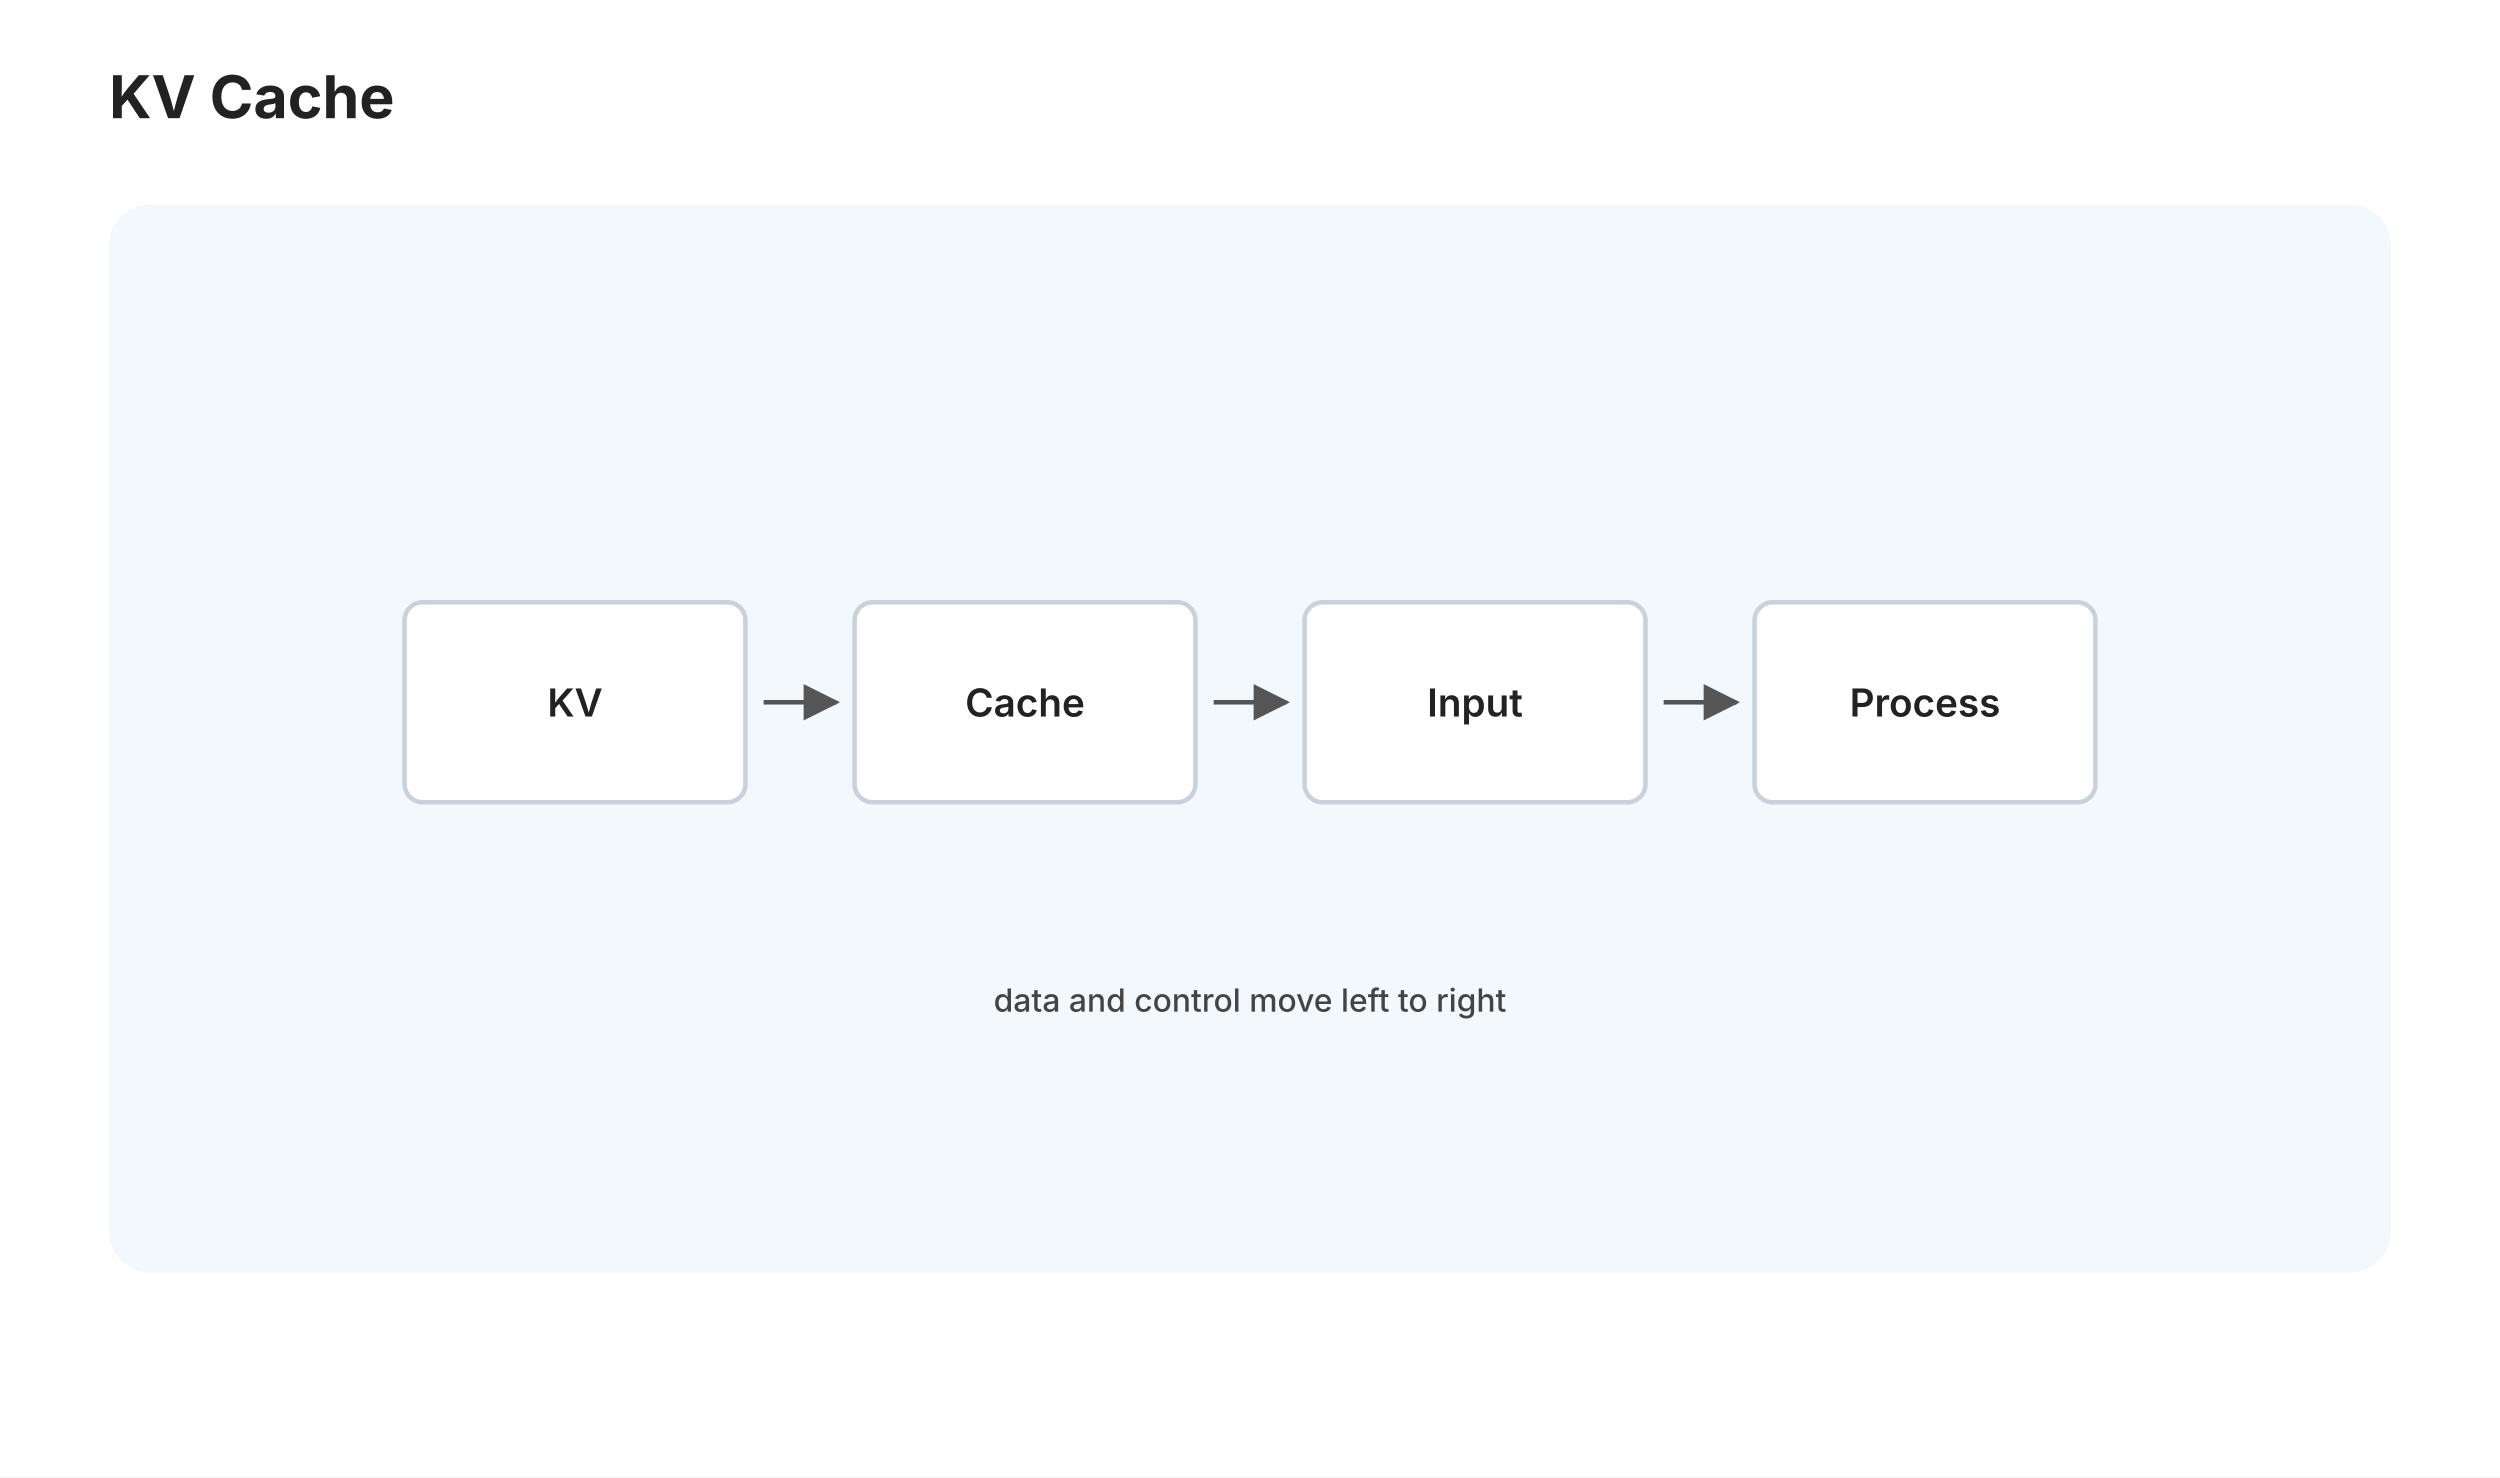
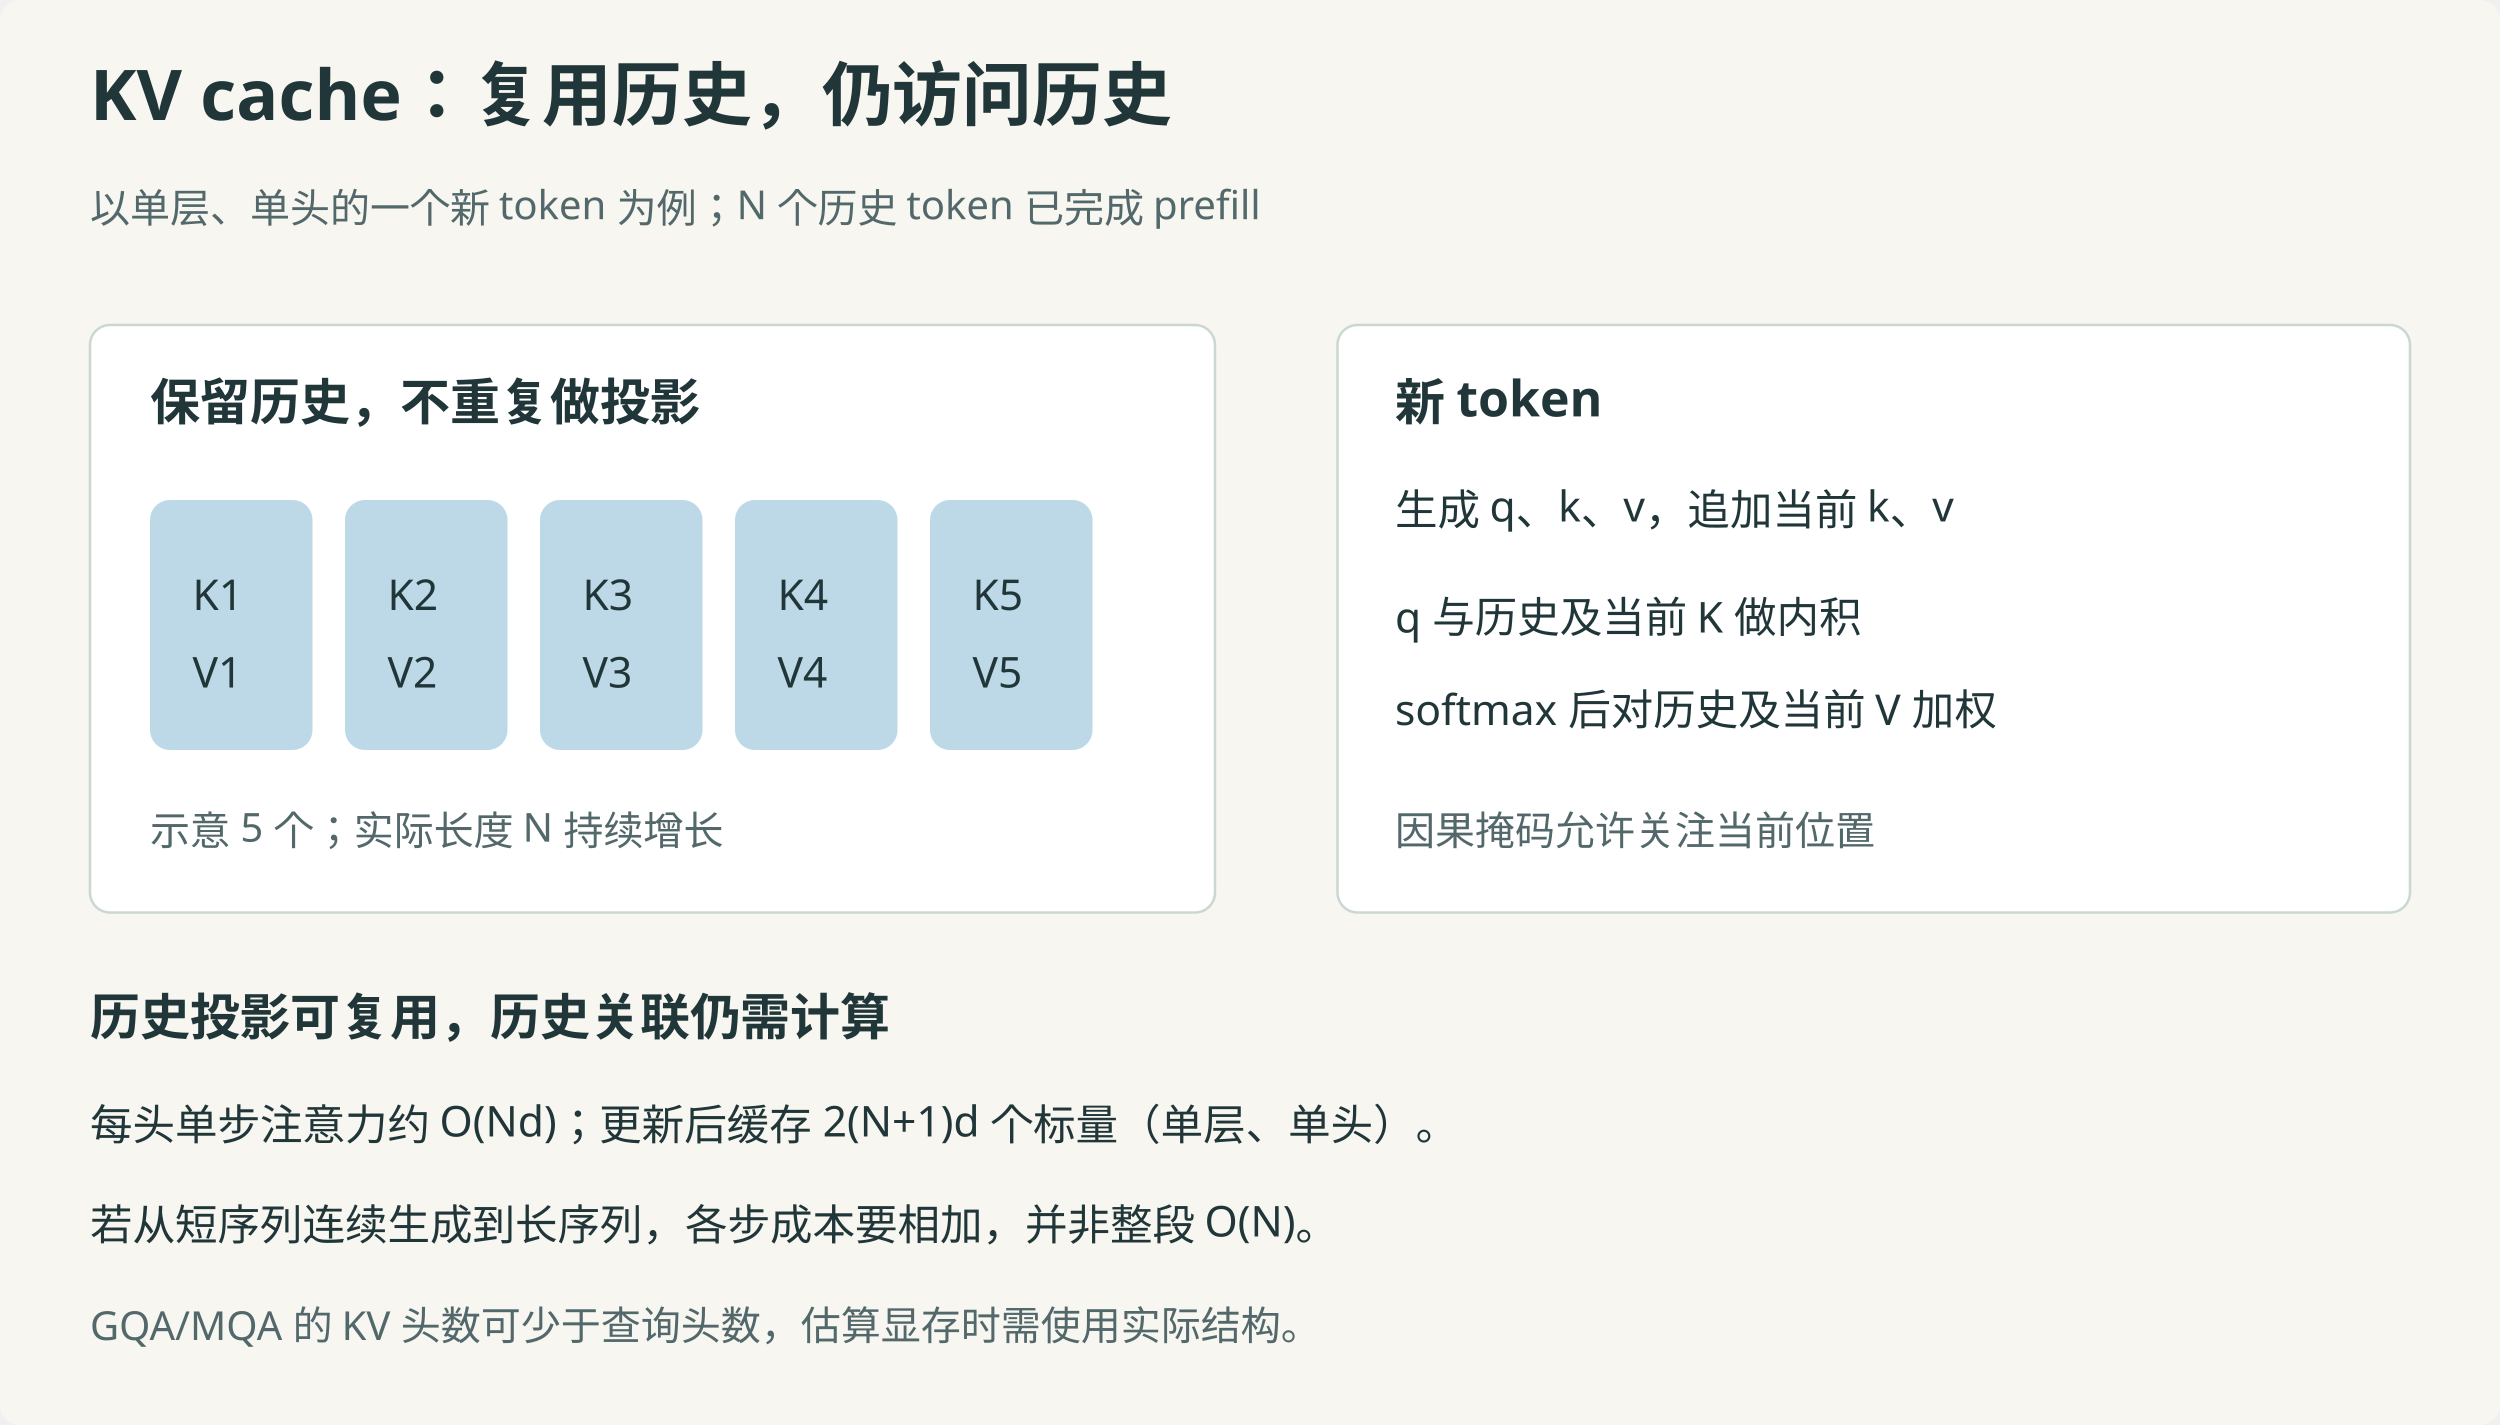
- <svg xmlns="http://www.w3.org/2000/svg" viewBox="0 0 1100 650" role="img" aria-label="KV Cache">
-   <defs>
-     <marker id="arrow" viewBox="0 0 10 10" refX="9" refY="5" markerWidth="8" markerHeight="8" orient="auto-start-reverse">
-       <path d="M 0 0 L 10 5 L 0 10 z" fill="#555" />
-     </marker>
-     <style>
-       .title { font: 700 26px -apple-system, BlinkMacSystemFont, "Segoe UI", sans-serif; fill: #222; }
-       .label { font: 600 17px -apple-system, BlinkMacSystemFont, "Segoe UI", sans-serif; fill: #222; }
-       .small { font: 500 14px -apple-system, BlinkMacSystemFont, "Segoe UI", sans-serif; fill: #444; }
-       .tiny { font: 500 12px -apple-system, BlinkMacSystemFont, "Segoe UI", sans-serif; fill: #555; }
-       .box { fill: #fff; stroke: #c8d1dc; stroke-width: 2; rx: 8; }
-       .soft { fill: #f8fafc; stroke: #d8e0e8; stroke-width: 2; rx: 8; }
-       .accent { fill: #2f6395; stroke: #2f6395; }
-       .line { stroke: #555; stroke-width: 2; fill: none; marker-end: url(#arrow); }
-       .thin { stroke: #777; stroke-width: 1.6; fill: none; }
-     </style>
-   </defs>
-   <rect x="0" y="0" width="1100" height="650" fill="#ffffff" />
-   <text x="48" y="52" class="title">KV Cache</text>
-   <rect x="48" y="90" width="1004" height="470" fill="#e5eff8" opacity="0.45" rx="18" />
-   <rect x="178.0" y="265.0" width="150.0" height="88.0" class="box" />
-   <text x="253.0" y="309.0" class="label" text-anchor="middle" dominant-baseline="middle">KV</text>
-   <path d="M 336.0 309.0 L 368.0 309.0" stroke="#555" stroke-width="2" fill="none" marker-end="url(#arrow)" />
-   <rect x="376.0" y="265.0" width="150.0" height="88.0" class="box" />
-   <text x="451.0" y="309.0" class="label" text-anchor="middle" dominant-baseline="middle">Cache</text>
-   <path d="M 534.0 309.0 L 566.0 309.0" stroke="#555" stroke-width="2" fill="none" marker-end="url(#arrow)" />
-   <rect x="574.0" y="265.0" width="150.0" height="88.0" class="box" />
-   <text x="649.0" y="309.0" class="label" text-anchor="middle" dominant-baseline="middle">Input</text>
-   <path d="M 732.0 309.0 L 764.0 309.0" stroke="#555" stroke-width="2" fill="none" marker-end="url(#arrow)" />
-   <rect x="772.0" y="265.0" width="150.0" height="88.0" class="box" />
-   <text x="847.0" y="309.0" class="label" text-anchor="middle" dominant-baseline="middle">Process</text>
-   <text x="550.0" y="440.0" class="small" text-anchor="middle" dominant-baseline="middle">data and control move left to right</text>
+ <svg xmlns="http://www.w3.org/2000/svg" viewBox="0 0 1000 570" role="img" aria-labelledby="title desc">
+   <style>text{font-family:system-ui,"PingFang SC",sans-serif;fill:#203638}.t{font-size:28px;font-weight:700}.h{font-size:20px;font-weight:650}.s{font-size:17px}.m{font-size:16px;fill:#53686a}rect{rx:8}</style>
+   <rect width="1000" height="570" fill="#f7f6f0" />
+   <text x="36" y="48" class="t">KV cache：复用历史，仍访问历史</text>
+   <text x="36" y="89" class="m">以单层、单头的一个新 token 为例；N 个历史 token 已完成 prefill</text>
+   <rect x="36" y="130" width="450" height="235" fill="#fff" stroke="#cad7d2" />
+   <text x="60" y="168" class="h">保留历史，不重复做投影</text>
+   <rect x="60" y="200" width="65" height="100" fill="#bdd9e8" />
+   <text x="77" y="244" class="s">K1</text>
+   <text x="77" y="275" class="s">V1</text>
+   <rect x="138" y="200" width="65" height="100" fill="#bdd9e8" />
+   <text x="155" y="244" class="s">K2</text>
+   <text x="155" y="275" class="s">V2</text>
+   <rect x="216" y="200" width="65" height="100" fill="#bdd9e8" />
+   <text x="233" y="244" class="s">K3</text>
+   <text x="233" y="275" class="s">V3</text>
+   <rect x="294" y="200" width="65" height="100" fill="#bdd9e8" />
+   <text x="311" y="244" class="s">K4</text>
+   <text x="311" y="275" class="s">V4</text>
+   <rect x="372" y="200" width="65" height="100" fill="#bdd9e8" />
+   <text x="389" y="244" class="s">K5</text>
+   <text x="389" y="275" class="s">V5</text>
+   <text x="60" y="338" class="m">示意 5 个；实际长度 N 持续增长</text>
+   <rect x="535" y="130" width="429" height="235" fill="#fff" stroke="#cad7d2" />
+   <text x="558" y="168" class="h">新 token</text>
+   <text x="558" y="210" class="s">生成 q、k、v，追加当前 k、v</text>
+   <text x="558" y="253" class="s">q 与历史及当前 K 做内积</text>
+   <text x="558" y="290" class="s">softmax 后对历史及当前 V 加权</text>
+   <text x="558" y="338" class="m">因果掩码允许关注当前位置</text>
+   <text x="36" y="414" class="h">历史投影可复用，历史关联仍需计算</text>
+   <text x="36" y="456" class="s">每头单步注意力约 O(Nd)；更新后缓存 2(N+1)d 个标量（单层、单头）。</text>
+   <text x="36" y="496" class="s">若从短序列连续生成到长序列，各步成本要相加，并非整段 O(N)。</text>
+   <text x="36" y="536" class="m">GQA/MQA 的 KV 头数可少于查询头数，估算显存时需使用实际结构。</text>
</svg>
